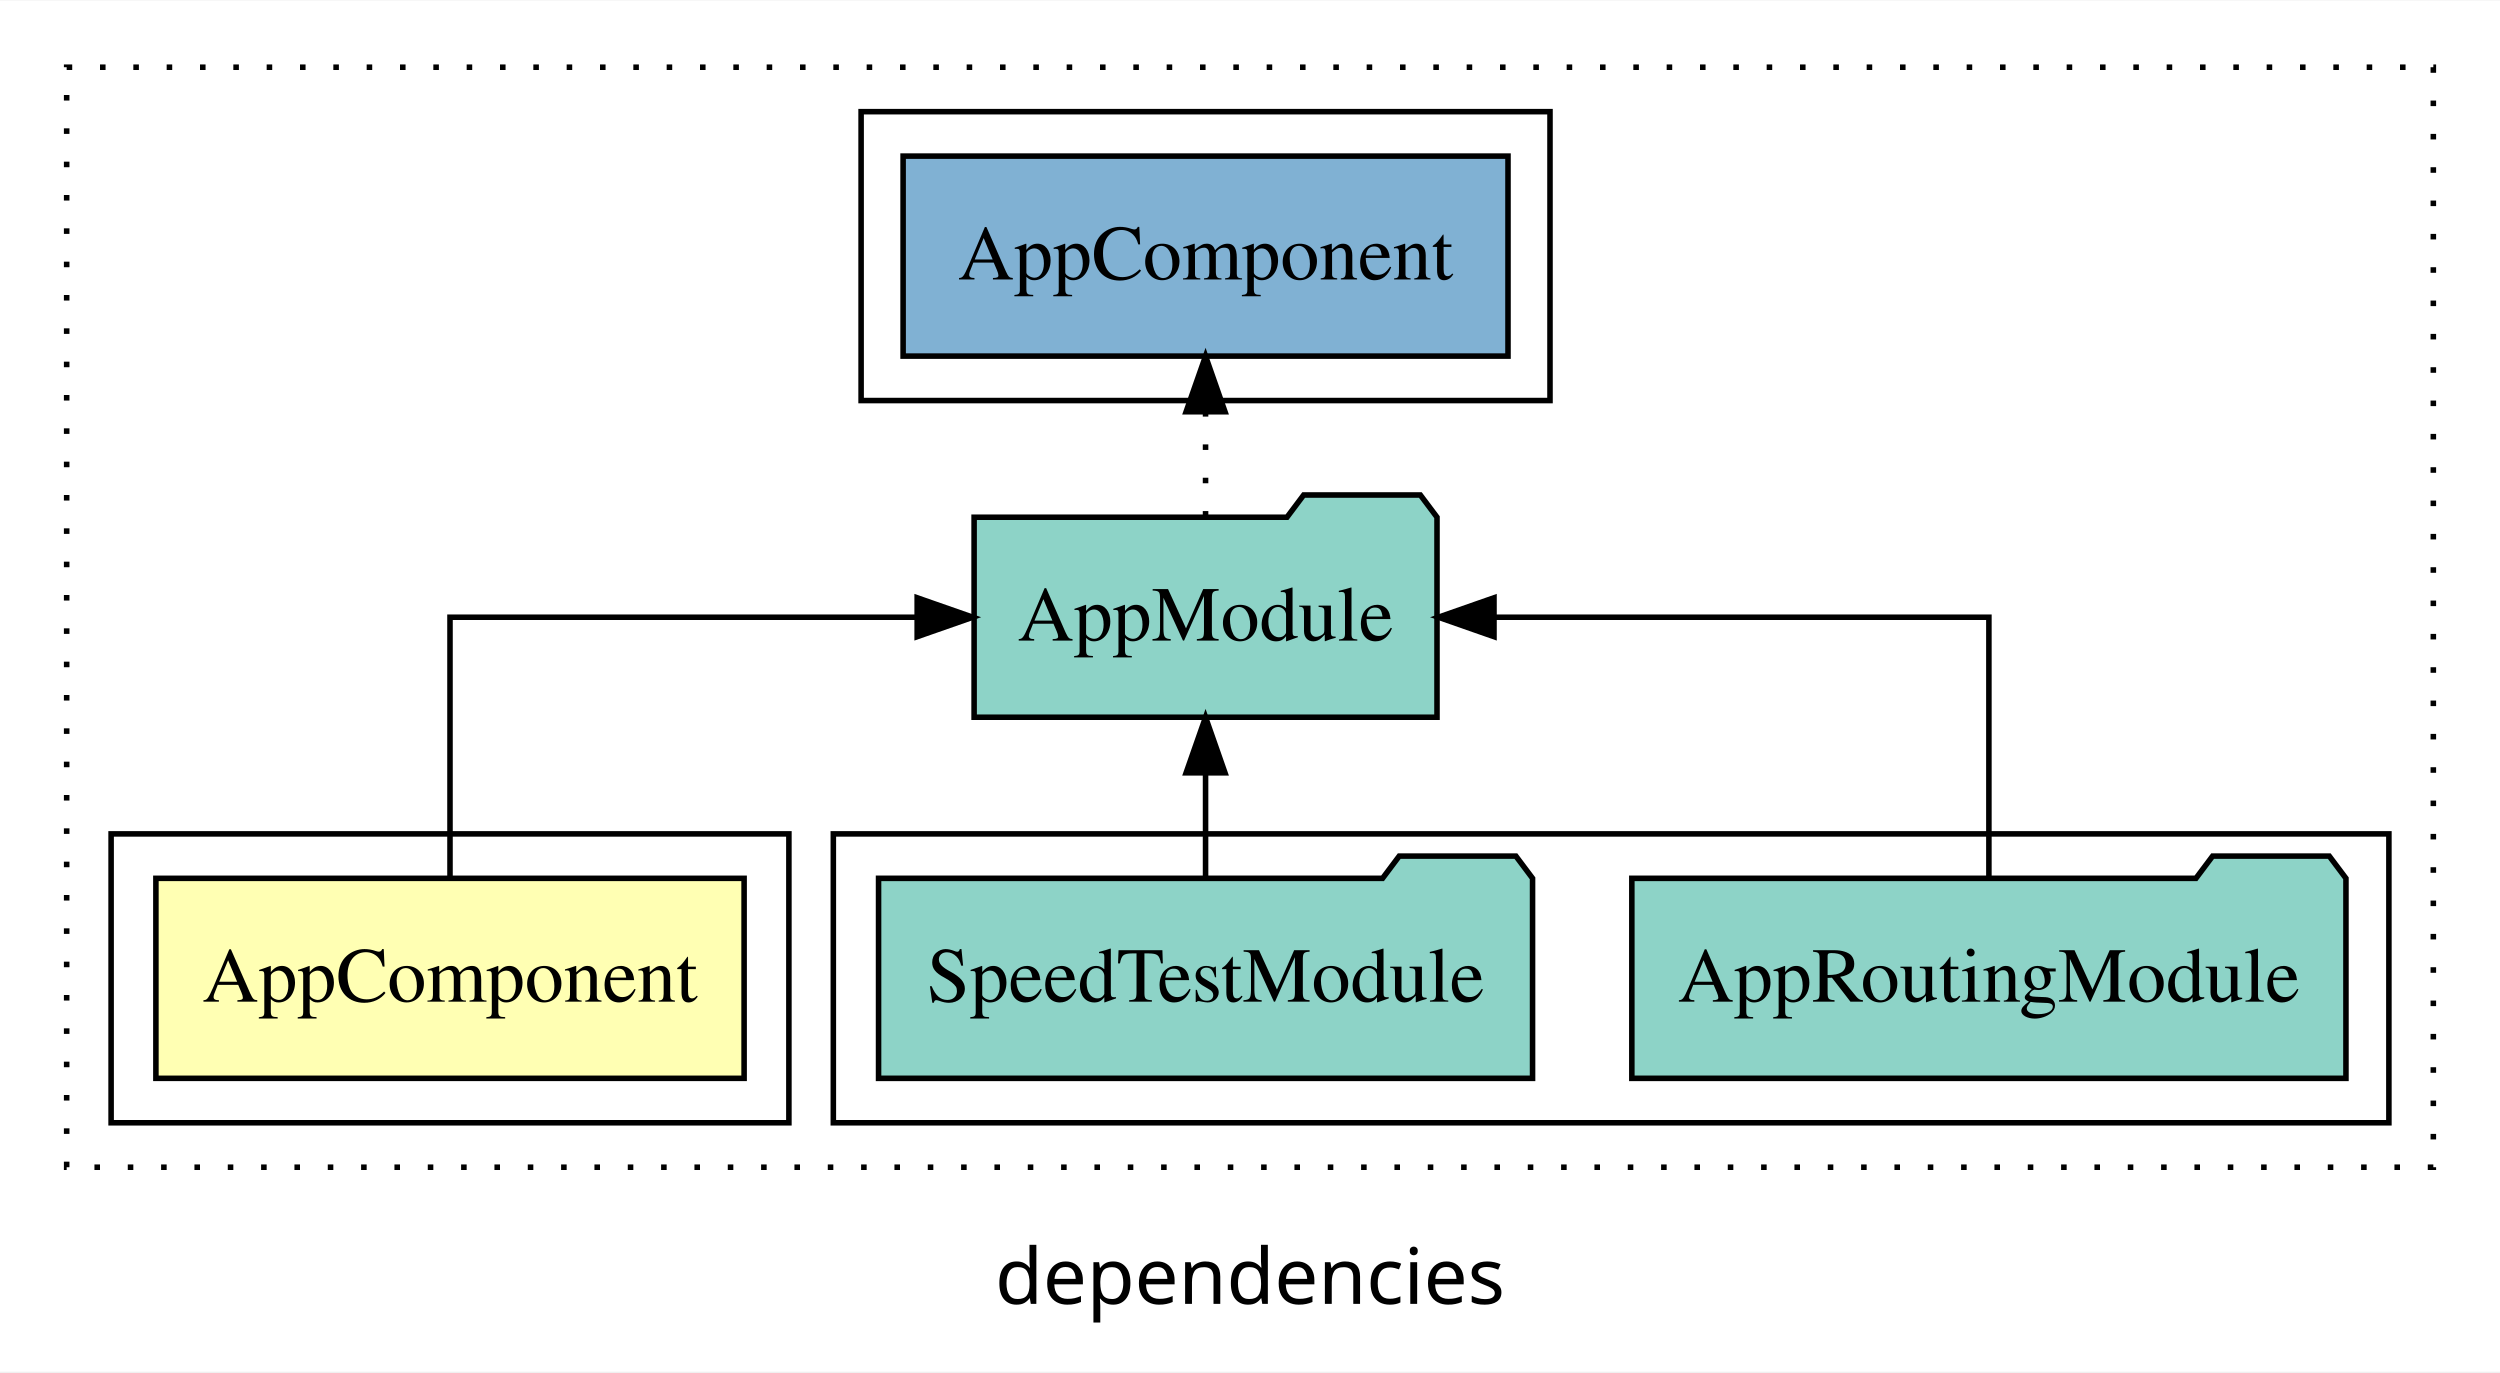
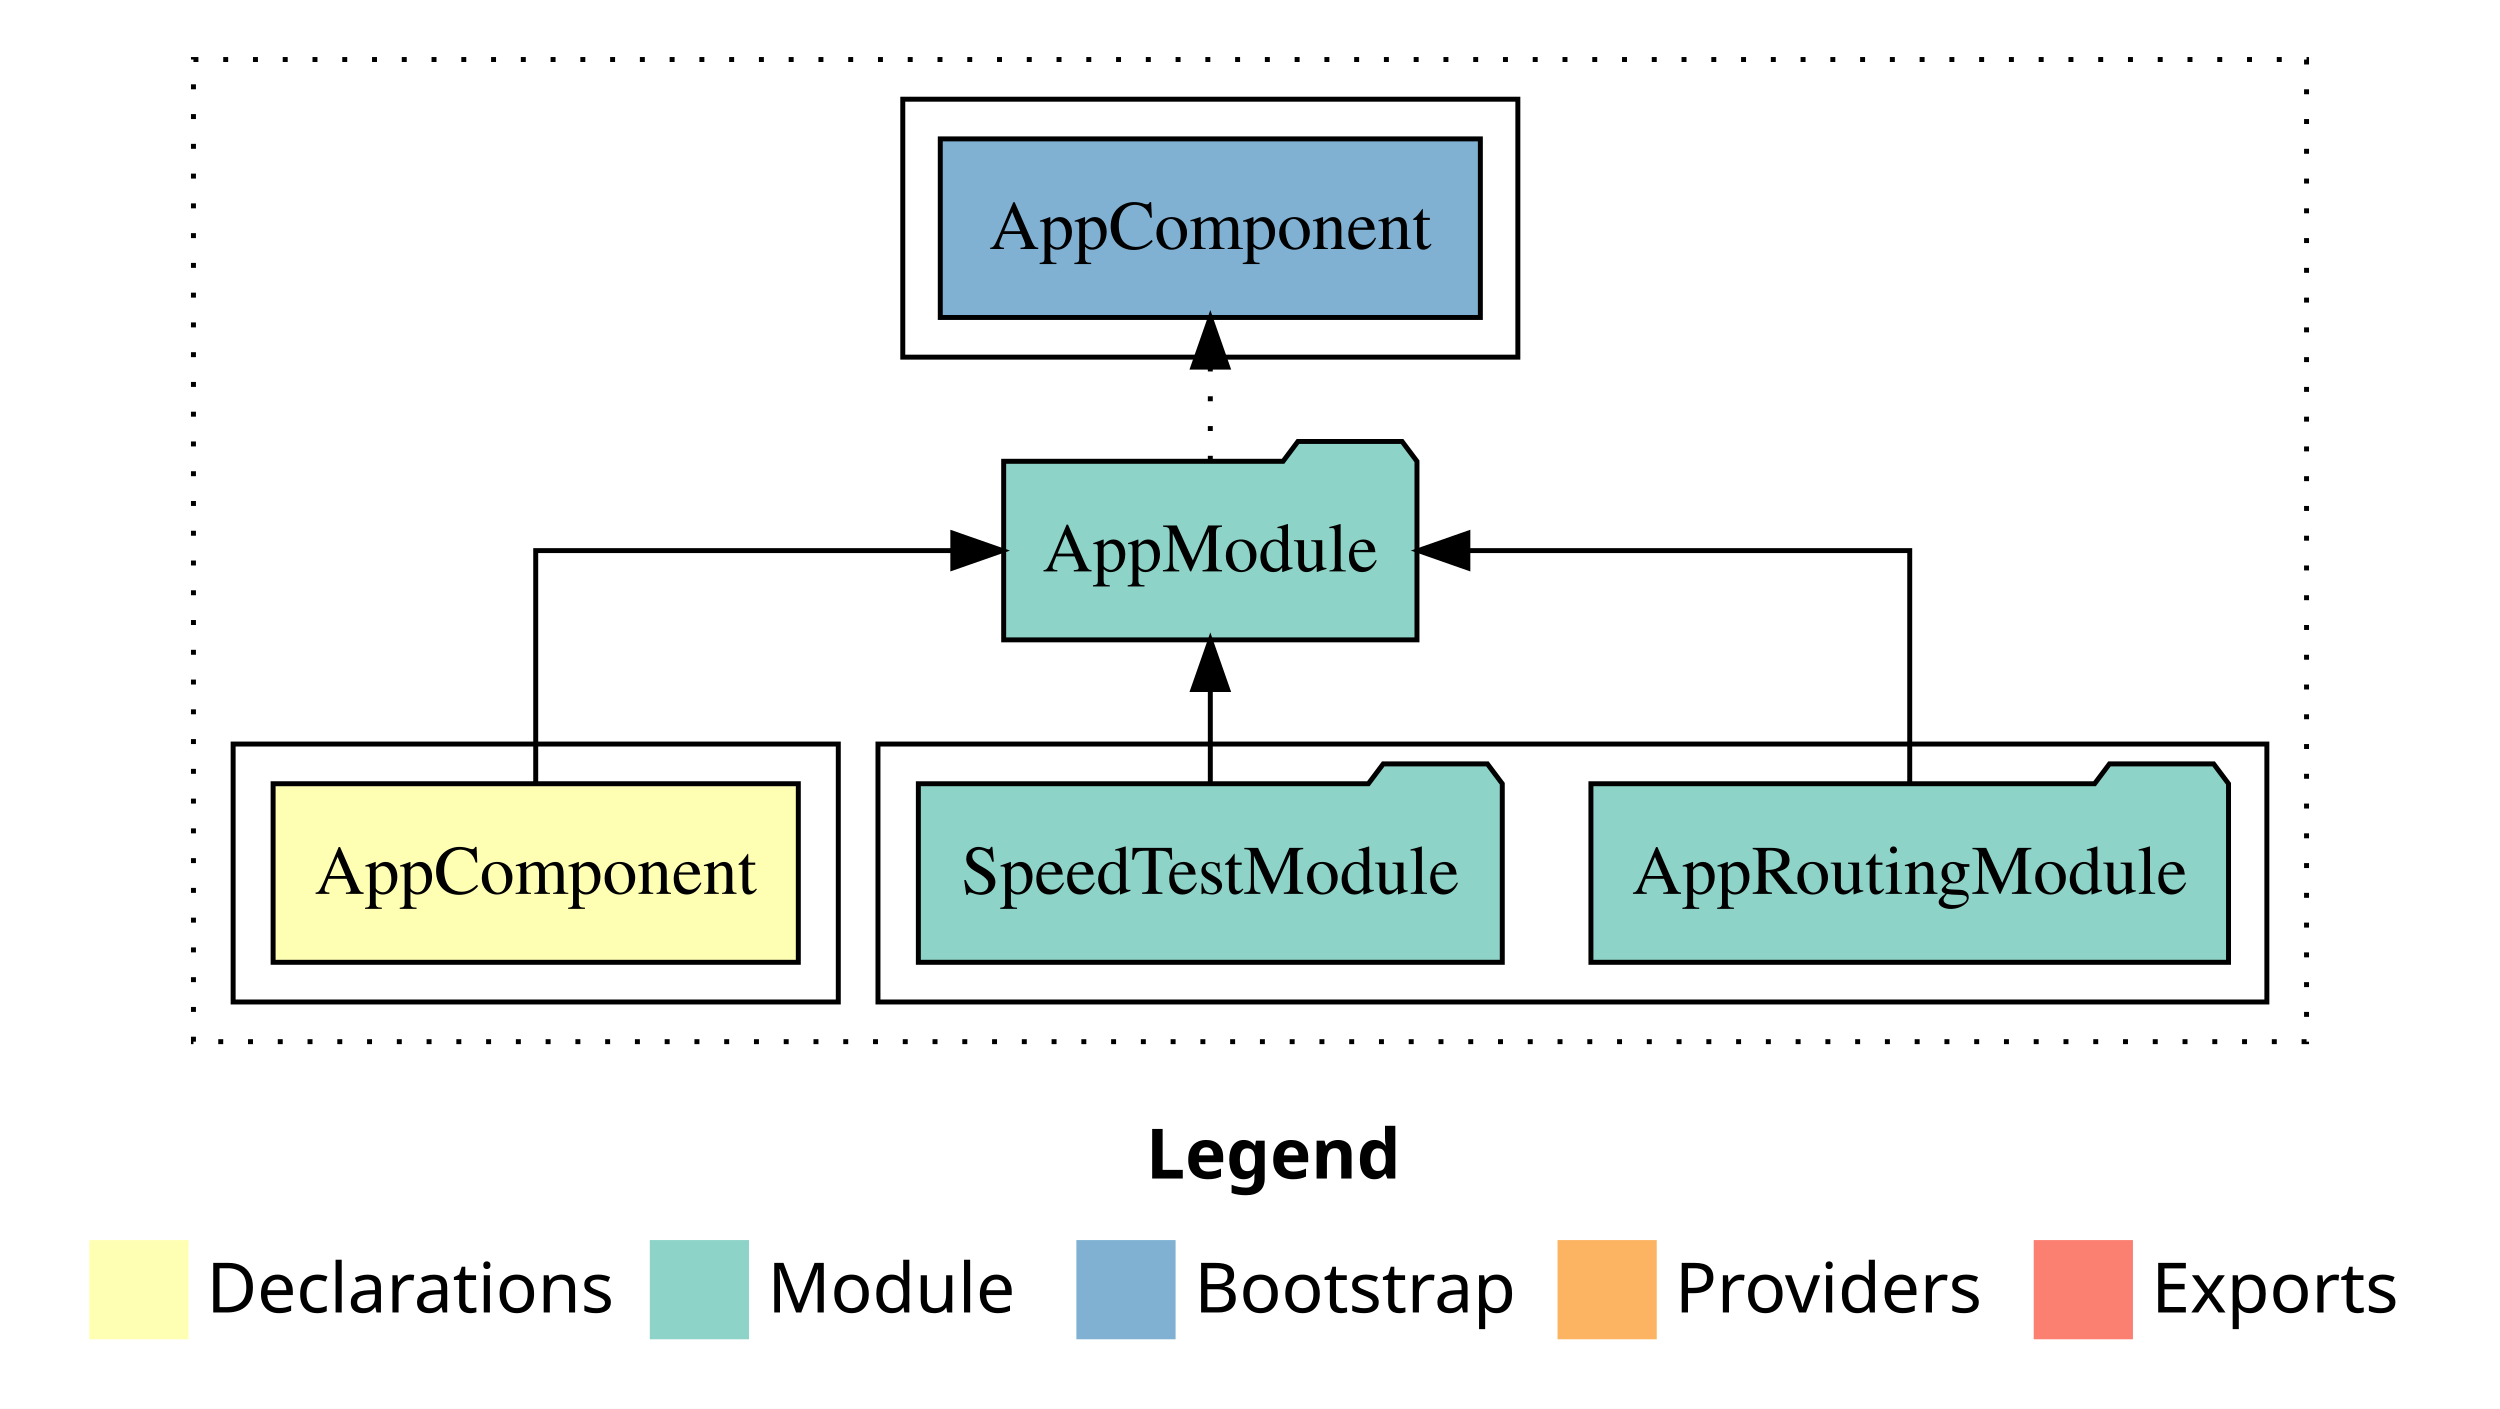
- <svg xmlns="http://www.w3.org/2000/svg" width="450pt" height="247pt" viewBox="0.00 0.00 450.00 246.80">
-   <g id="graph0" class="graph" transform="scale(1 1) rotate(0) translate(4 242.8)">
-     <polygon fill="white" stroke="transparent" points="-4,4 -4,-242.8 446,-242.8 446,4 -4,4" />
-     <text text-anchor="middle" x="221" y="-8.2" font-family="sans-serif" font-size="14.00">dependencies</text>
+ <svg xmlns="http://www.w3.org/2000/svg" width="504pt" height="284pt" viewBox="0.00 0.00 504.00 284.00">
+   <g id="graph0" class="graph" transform="scale(1 1) rotate(0) translate(4 280)">
+     <polygon fill="white" stroke="transparent" points="-4,4 -4,-280 500,-280 500,4 -4,4" />
+     <text text-anchor="start" x="227.01" y="-42.4" font-family="Times-12" font-weight="bold" font-size="14.00">Legend</text>
+     <polygon fill="#ffffb3" stroke="transparent" points="14,-10 14,-30 34,-30 34,-10 14,-10" />
+     <text text-anchor="start" x="37.63" y="-15.4" font-family="Times-12" font-size="14.00">  Declarations</text>
+     <polygon fill="#8dd3c7" stroke="transparent" points="127,-10 127,-30 147,-30 147,-10 127,-10" />
+     <text text-anchor="start" x="150.73" y="-15.4" font-family="Times-12" font-size="14.00">  Module</text>
+     <polygon fill="#80b1d3" stroke="transparent" points="213,-10 213,-30 233,-30 233,-10 213,-10" />
+     <text text-anchor="start" x="236.78" y="-15.4" font-family="Times-12" font-size="14.00">  Bootstrap</text>
+     <polygon fill="#fdb462" stroke="transparent" points="310,-10 310,-30 330,-30 330,-10 310,-10" />
+     <text text-anchor="start" x="333.67" y="-15.4" font-family="Times-12" font-size="14.00">  Providers</text>
+     <polygon fill="#fb8072" stroke="transparent" points="406,-10 406,-30 426,-30 426,-10 406,-10" />
+     <text text-anchor="start" x="429.73" y="-15.4" font-family="Times-12" font-size="14.00">  Exports</text>
    <g id="clust1" class="cluster">
-       <polygon fill="none" stroke="black" stroke-dasharray="1,5" points="8,-32.8 8,-230.8 434,-230.8 434,-32.8 8,-32.8" />
+       <polygon fill="none" stroke="black" stroke-dasharray="1,5" points="35,-70 35,-268 461,-268 461,-70 35,-70" />
    </g>
    <g id="clust4" class="cluster">
-       <polygon fill="none" stroke="black" points="146,-40.8 146,-92.8 426,-92.8 426,-40.8 146,-40.8" />
+       <polygon fill="none" stroke="black" points="173,-78 173,-130 453,-130 453,-78 173,-78" />
+     </g>
+     <g id="clust2" class="cluster">
+       <polygon fill="none" stroke="black" points="43,-78 43,-130 165,-130 165,-78 43,-78" />
    </g>
    <g id="clust6" class="cluster">
-       <polygon fill="none" stroke="black" points="151,-170.8 151,-222.8 275,-222.8 275,-170.8 151,-170.8" />
-     </g>
-     <g id="clust2" class="cluster">
-       <polygon fill="none" stroke="black" points="16,-40.8 16,-92.8 138,-92.8 138,-40.8 16,-40.8" />
+       <polygon fill="none" stroke="black" points="178,-208 178,-260 302,-260 302,-208 178,-208" />
    </g>
    <g id="node1" class="node">
-       <polygon fill="#ffffb3" stroke="black" points="129.94,-84.8 24.06,-84.8 24.06,-48.8 129.94,-48.8 129.94,-84.8" />
-       <text text-anchor="middle" x="77" y="-62.6" font-family="Times,serif" font-size="14.00">AppComponent</text>
+       <polygon fill="#ffffb3" stroke="black" points="156.94,-122 51.06,-122 51.06,-86 156.94,-86 156.94,-122" />
+       <text text-anchor="middle" x="104" y="-99.8" font-family="Times,serif" font-size="14.00">AppComponent</text>
    </g>
    <g id="node2" class="node">
-       <polygon fill="#8dd3c7" stroke="black" points="254.66,-149.8 251.66,-153.8 230.66,-153.8 227.66,-149.8 171.34,-149.8 171.34,-113.8 254.66,-113.8 254.66,-149.8" />
-       <text text-anchor="middle" x="213" y="-127.6" font-family="Times,serif" font-size="14.00">AppModule</text>
+       <polygon fill="#8dd3c7" stroke="black" points="281.66,-187 278.66,-191 257.66,-191 254.66,-187 198.34,-187 198.34,-151 281.66,-151 281.66,-187" />
+       <text text-anchor="middle" x="240" y="-164.8" font-family="Times,serif" font-size="14.00">AppModule</text>
    </g>
    <g id="edge1" class="edge">
-       <path fill="none" stroke="black" d="M77,-84.91C77,-104.14 77,-131.8 77,-131.8 77,-131.8 161.09,-131.8 161.09,-131.8" />
-       <polygon fill="black" stroke="black" points="161.09,-135.3 171.09,-131.8 161.09,-128.3 161.09,-135.3" />
+       <path fill="none" stroke="black" d="M104,-122.11C104,-141.34 104,-169 104,-169 104,-169 188.09,-169 188.09,-169" />
+       <polygon fill="black" stroke="black" points="188.09,-172.5 198.09,-169 188.09,-165.5 188.09,-172.5" />
    </g>
    <g id="node5" class="node">
-       <polygon fill="#80b1d3" stroke="black" points="267.44,-214.8 158.56,-214.8 158.56,-178.8 267.44,-178.8 267.44,-214.8" />
-       <text text-anchor="middle" x="213" y="-192.6" font-family="Times,serif" font-size="14.00">AppComponent </text>
+       <polygon fill="#80b1d3" stroke="black" points="294.44,-252 185.56,-252 185.56,-216 294.44,-216 294.44,-252" />
+       <text text-anchor="middle" x="240" y="-229.8" font-family="Times,serif" font-size="14.00">AppComponent </text>
    </g>
    <g id="edge4" class="edge">
-       <path fill="none" stroke="black" stroke-dasharray="1,5" d="M213,-149.91C213,-149.91 213,-168.79 213,-168.79" />
-       <polygon fill="black" stroke="black" points="209.5,-168.79 213,-178.79 216.5,-168.79 209.5,-168.79" />
+       <path fill="none" stroke="black" stroke-dasharray="1,5" d="M240,-187.11C240,-187.11 240,-205.99 240,-205.99" />
+       <polygon fill="black" stroke="black" points="236.5,-205.99 240,-215.99 243.5,-205.99 236.5,-205.99" />
    </g>
    <g id="node3" class="node">
-       <polygon fill="#8dd3c7" stroke="black" points="418.27,-84.8 415.27,-88.8 394.27,-88.8 391.27,-84.8 289.73,-84.8 289.73,-48.8 418.27,-48.8 418.27,-84.8" />
-       <text text-anchor="middle" x="354" y="-62.6" font-family="Times,serif" font-size="14.00">AppRoutingModule</text>
+       <polygon fill="#8dd3c7" stroke="black" points="445.27,-122 442.27,-126 421.27,-126 418.27,-122 316.73,-122 316.73,-86 445.27,-86 445.27,-122" />
+       <text text-anchor="middle" x="381" y="-99.8" font-family="Times,serif" font-size="14.00">AppRoutingModule</text>
    </g>
    <g id="edge2" class="edge">
-       <path fill="none" stroke="black" d="M354,-84.91C354,-104.14 354,-131.8 354,-131.8 354,-131.8 264.92,-131.8 264.92,-131.8" />
-       <polygon fill="black" stroke="black" points="264.92,-128.3 254.92,-131.8 264.92,-135.3 264.92,-128.3" />
+       <path fill="none" stroke="black" d="M381,-122.11C381,-141.34 381,-169 381,-169 381,-169 291.92,-169 291.92,-169" />
+       <polygon fill="black" stroke="black" points="291.92,-165.5 281.92,-169 291.92,-172.5 291.92,-165.5" />
    </g>
    <g id="node4" class="node">
-       <polygon fill="#8dd3c7" stroke="black" points="271.86,-84.8 268.86,-88.8 247.86,-88.8 244.86,-84.8 154.14,-84.8 154.14,-48.8 271.86,-48.8 271.86,-84.8" />
-       <text text-anchor="middle" x="213" y="-62.6" font-family="Times,serif" font-size="14.00">SpeedTestModule</text>
+       <polygon fill="#8dd3c7" stroke="black" points="298.86,-122 295.86,-126 274.86,-126 271.86,-122 181.14,-122 181.14,-86 298.86,-86 298.86,-122" />
+       <text text-anchor="middle" x="240" y="-99.8" font-family="Times,serif" font-size="14.00">SpeedTestModule</text>
    </g>
    <g id="edge3" class="edge">
-       <path fill="none" stroke="black" d="M213,-84.91C213,-84.91 213,-103.79 213,-103.79" />
-       <polygon fill="black" stroke="black" points="209.5,-103.79 213,-113.79 216.5,-103.79 209.5,-103.79" />
+       <path fill="none" stroke="black" d="M240,-122.11C240,-122.11 240,-140.99 240,-140.99" />
+       <polygon fill="black" stroke="black" points="236.5,-140.99 240,-150.99 243.5,-140.99 236.5,-140.99" />
    </g>
  </g>
</svg>
